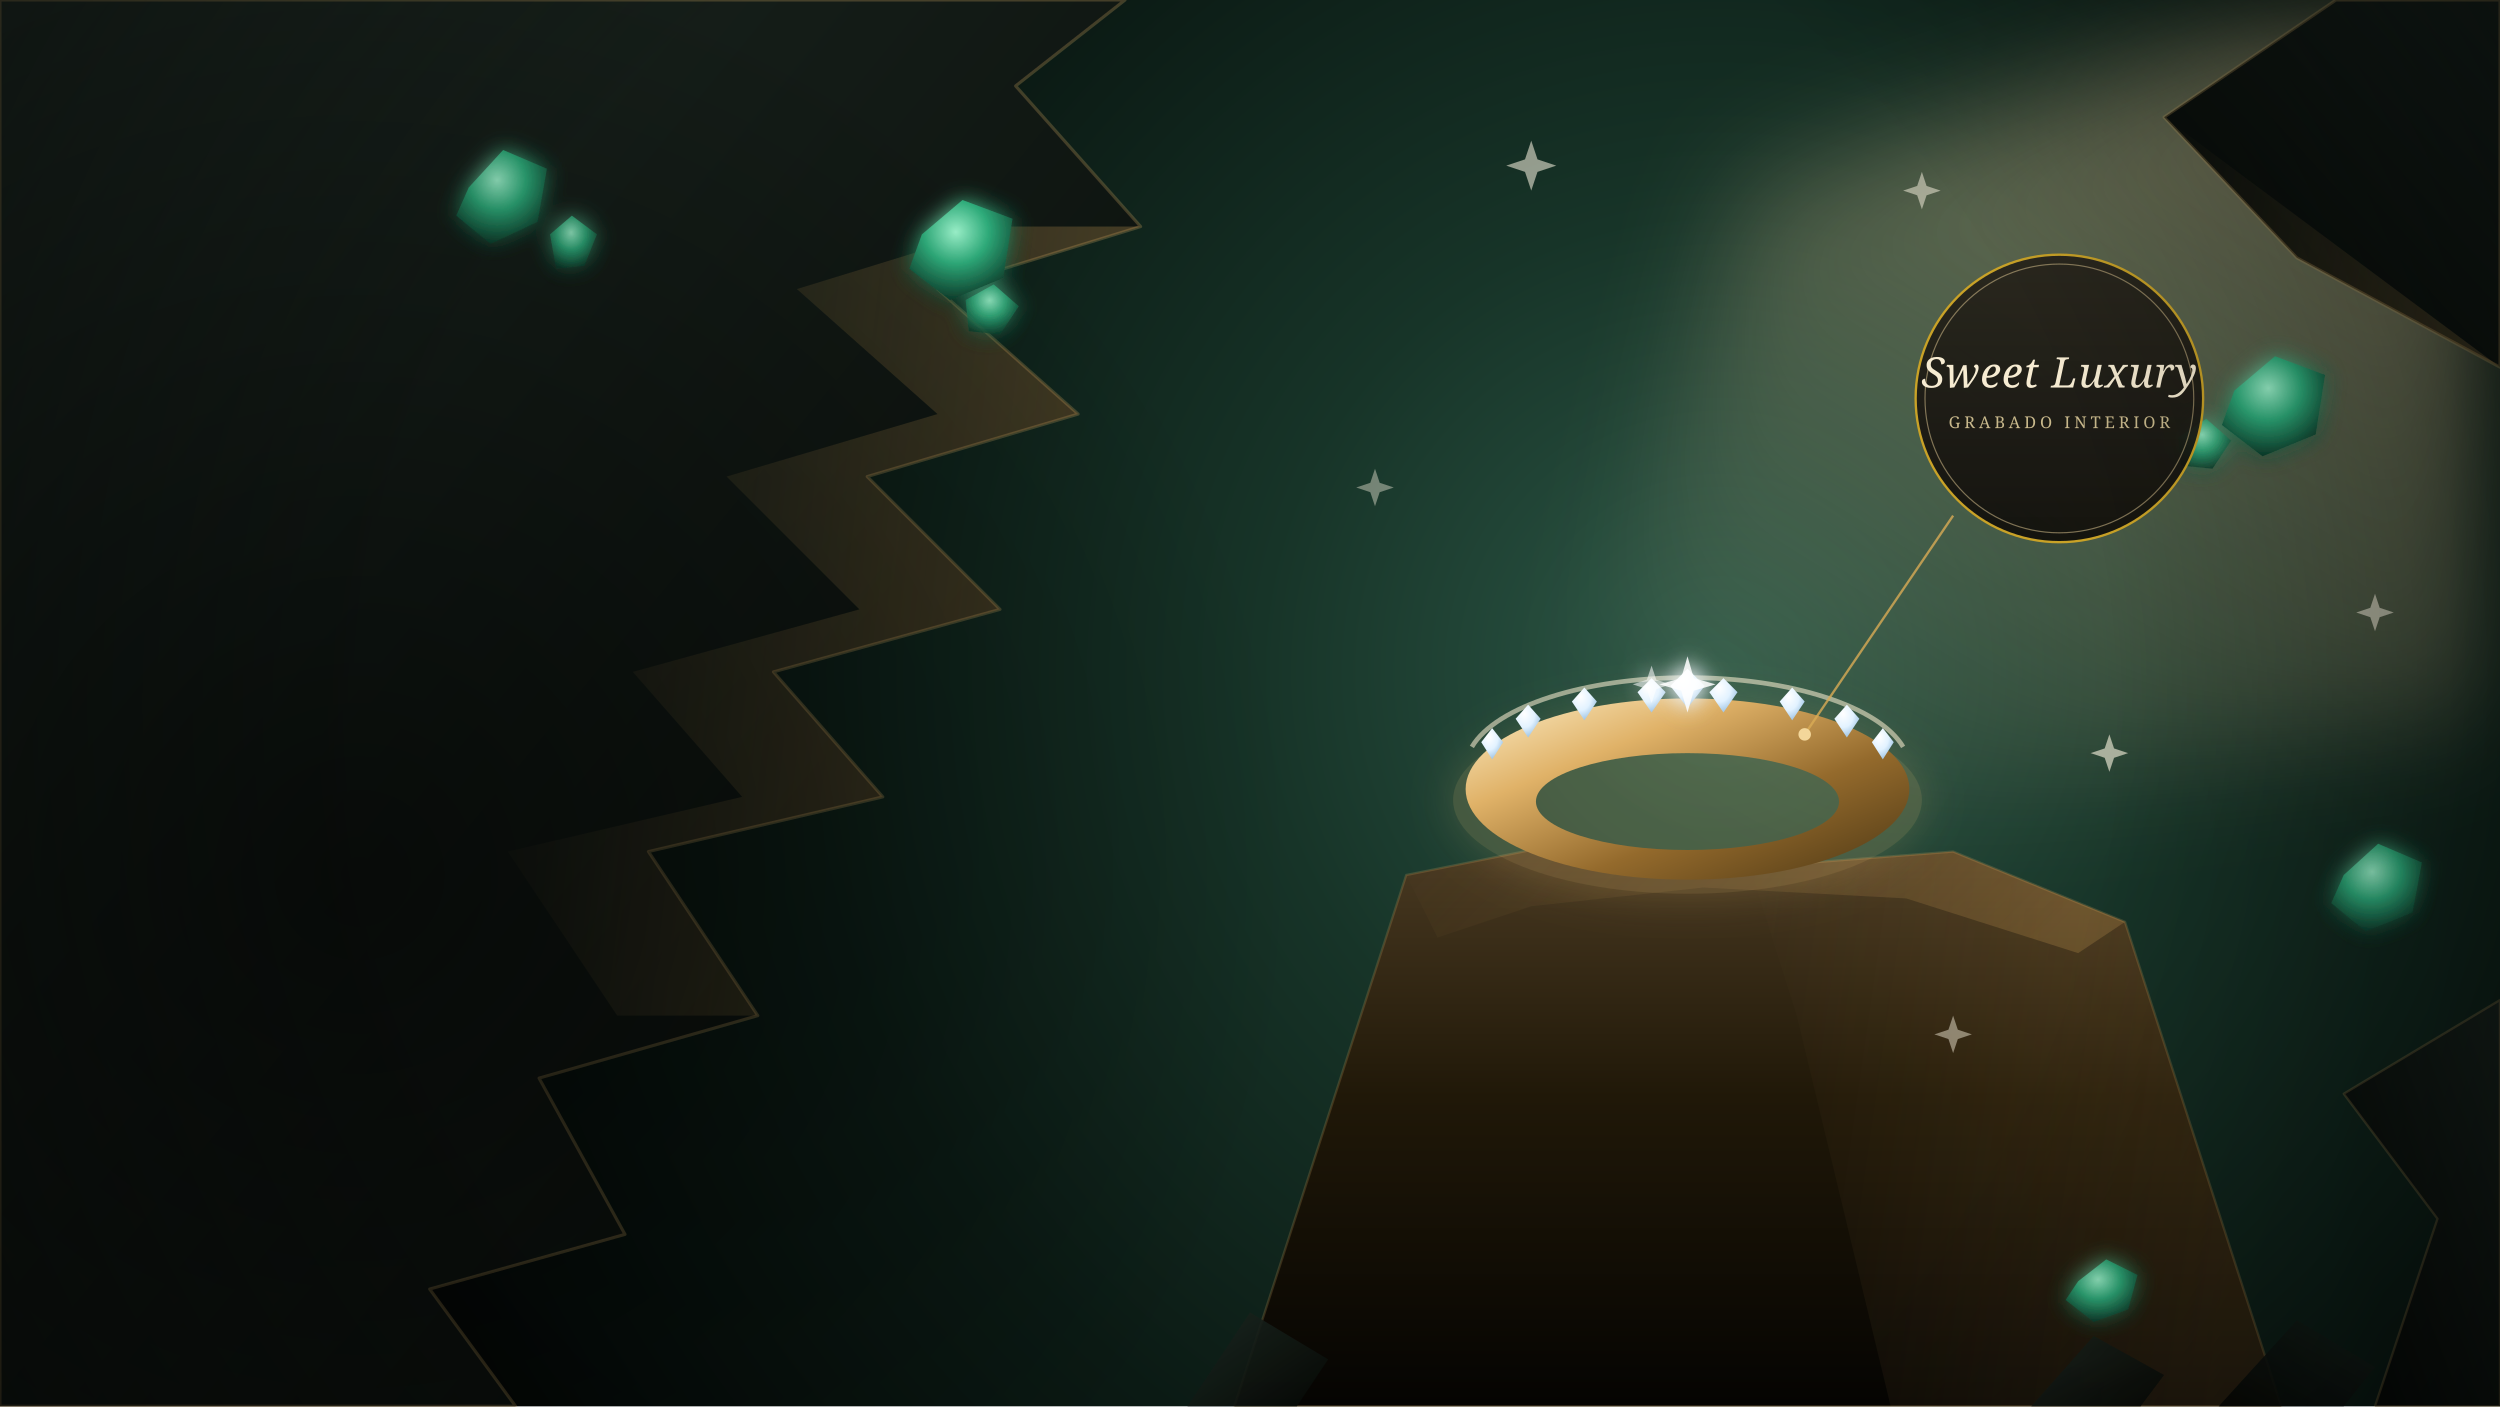
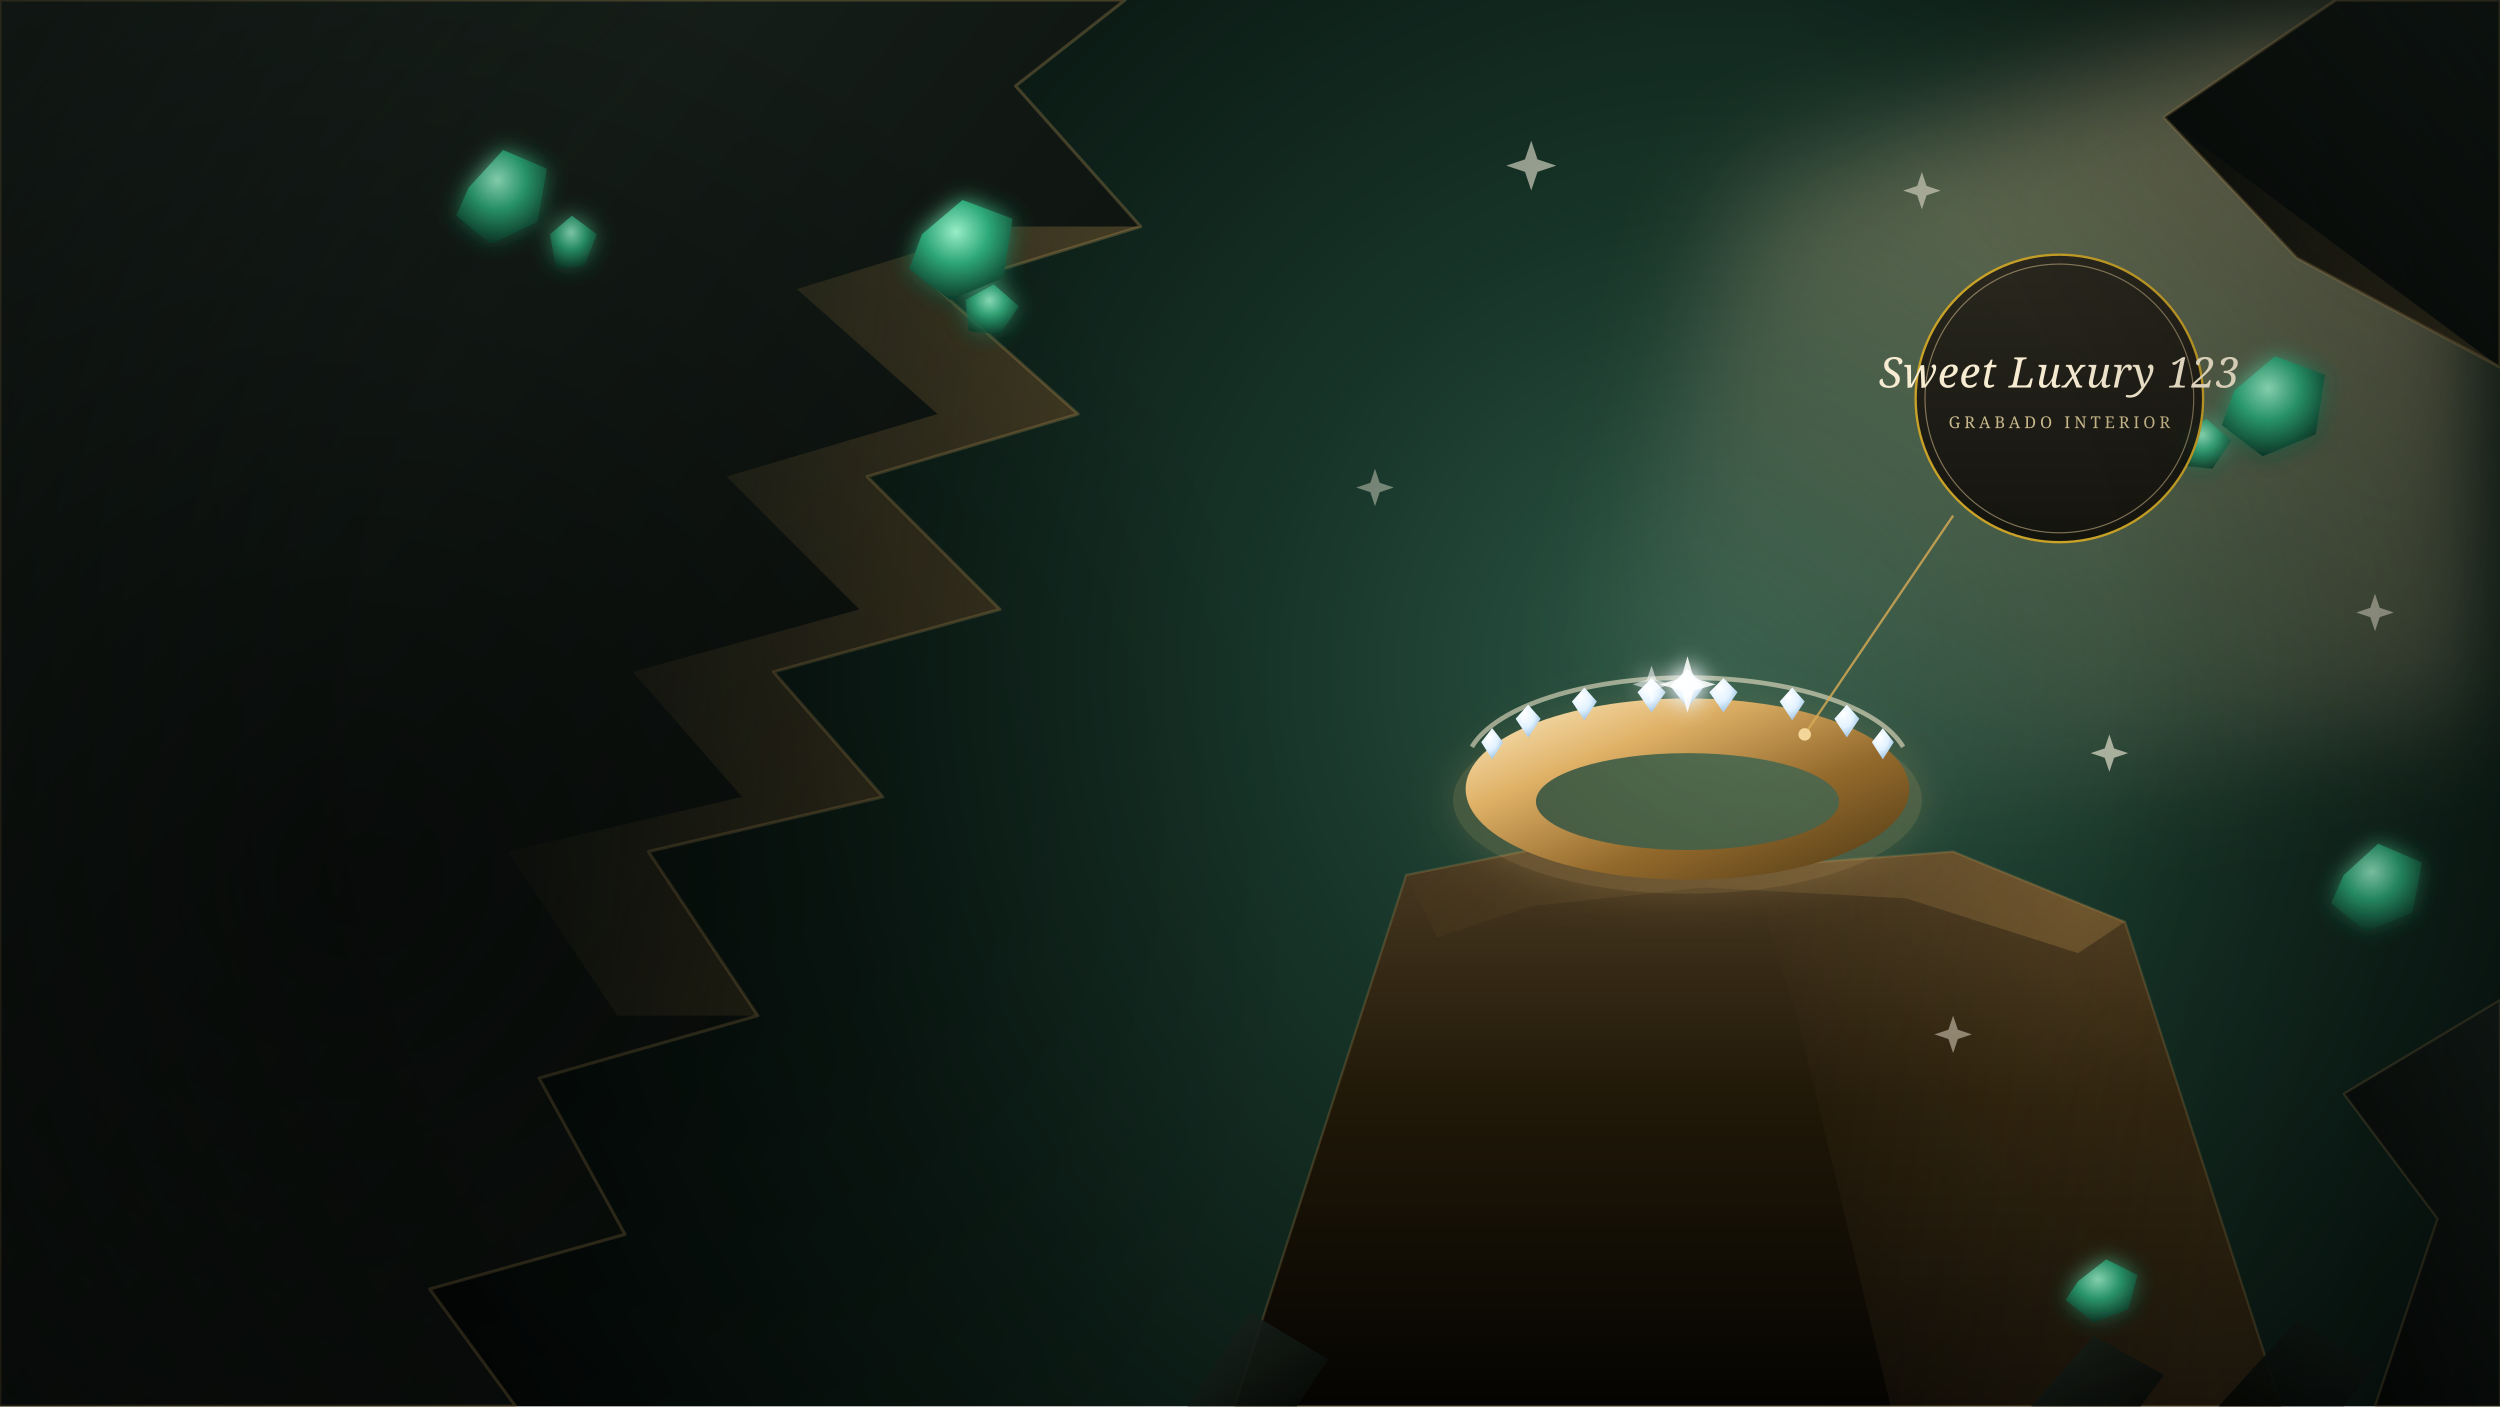
- <svg xmlns="http://www.w3.org/2000/svg" viewBox="0 0 1600 900" role="img" aria-label="Entrada a una mina de esmeraldas con un anillo de diamantes grabado Sweet Luxury">
+ <svg xmlns="http://www.w3.org/2000/svg" viewBox="0 0 1600 900" role="img" aria-label="Entrada a una mina de esmeraldas con un anillo de diamantes grabado Sweet Luxury 123">
  <defs>
    <radialGradient id="bgRadial" cx="1100" cy="430" r="980" gradientUnits="userSpaceOnUse">
      <stop offset="0%" stop-color="#2d5847" />
      <stop offset="30%" stop-color="#173428" />
      <stop offset="60%" stop-color="#0b1a14" />
      <stop offset="100%" stop-color="#020403" />
    </radialGradient>
    <linearGradient id="rockGrad" x1="0" y1="0" x2="1" y2="1">
      <stop offset="0%" stop-color="#1c2721" />
      <stop offset="100%" stop-color="#050805" />
    </linearGradient>
    <linearGradient id="rockGrad2" x1="1" y1="0" x2="0" y2="1">
      <stop offset="0%" stop-color="#151f1a" />
      <stop offset="100%" stop-color="#040604" />
    </linearGradient>
    <linearGradient id="rockLit" x1="0" y1="0" x2="1" y2="0.15">
      <stop offset="0%" stop-color="#e8b25f" stop-opacity="0" />
      <stop offset="100%" stop-color="#e8b25f" stop-opacity="0.5" />
    </linearGradient>
    <radialGradient id="emeraldGrad" cx="45%" cy="32%" r="70%">
      <stop offset="0%" stop-color="#9df5cd" />
      <stop offset="45%" stop-color="#2fae7c" />
      <stop offset="100%" stop-color="#0c3a29" />
    </radialGradient>
    <linearGradient id="beamGrad" x1="1" y1="0" x2="0.25" y2="1">
      <stop offset="0%" stop-color="#ffe3ae" stop-opacity="0.6" />
      <stop offset="100%" stop-color="#ffe3ae" stop-opacity="0" />
    </linearGradient>
    <linearGradient id="goldGrad" x1="0" y1="0" x2="1" y2="1">
      <stop offset="0%" stop-color="#fdefc9" />
      <stop offset="30%" stop-color="#e0b268" />
      <stop offset="62%" stop-color="#946a2c" />
      <stop offset="100%" stop-color="#4c3714" />
    </linearGradient>
    <radialGradient id="diamondGrad" cx="35%" cy="28%" r="75%">
      <stop offset="0%" stop-color="#ffffff" />
      <stop offset="55%" stop-color="#e2f2ff" />
      <stop offset="100%" stop-color="#9cc2e2" />
    </radialGradient>
    <linearGradient id="ledgeGrad" x1="0" y1="0" x2="0" y2="1">
      <stop offset="0%" stop-color="#4a3a22" />
      <stop offset="45%" stop-color="#201808" />
      <stop offset="100%" stop-color="#050402" />
    </linearGradient>
    <linearGradient id="bubbleGrad" x1="0" y1="0" x2="0" y2="1">
      <stop offset="0%" stop-color="#26221a" stop-opacity="0.92" />
      <stop offset="100%" stop-color="#100e0a" stop-opacity="0.92" />
    </linearGradient>
    <radialGradient id="vignetteLeft" cx="230" cy="560" r="600" gradientUnits="userSpaceOnUse">
      <stop offset="0%" stop-color="#000000" stop-opacity="0.55" />
      <stop offset="100%" stop-color="#000000" stop-opacity="0" />
    </radialGradient>
    <radialGradient id="edgeVignette" cx="800" cy="450" r="1000" gradientUnits="userSpaceOnUse">
      <stop offset="55%" stop-color="#000000" stop-opacity="0" />
      <stop offset="100%" stop-color="#000000" stop-opacity="0.55" />
    </radialGradient>
    <mask id="ringHoleMask">
      <rect x="900" y="400" width="360" height="220" fill="#ffffff" />
      <ellipse cx="1080" cy="513" rx="97" ry="31" fill="#000000" />
    </mask>
    <filter id="glow" x="-120%" y="-120%" width="340%" height="340%">
      <feGaussianBlur stdDeviation="7" result="b" />
      <feMerge>
        <feMergeNode in="b" />
        <feMergeNode in="SourceGraphic" />
      </feMerge>
    </filter>
    <filter id="glowSoft" x="-150%" y="-150%" width="400%" height="400%">
      <feGaussianBlur stdDeviation="14" result="b" />
      <feMerge>
        <feMergeNode in="b" />
        <feMergeNode in="SourceGraphic" />
      </feMerge>
    </filter>
    <filter id="beamBlur" x="-50%" y="-50%" width="200%" height="200%">
      <feGaussianBlur stdDeviation="35" />
    </filter>
  </defs>
  <rect x="0" y="0" width="1600" height="900" fill="url(#bgRadial)" />
  <polygon points="1750,-80 1750,430 980,560 1120,120" fill="url(#beamGrad)" filter="url(#beamBlur)" />
  <polygon points="0,0 720,0 650,55 730,145 600,185 690,265 555,305 640,390 495,430 565,510 415,545 485,650 345,690 400,790 275,825 330,900 0,900" fill="url(#rockGrad)" stroke="#caa15e" stroke-opacity="0.28" stroke-width="2" stroke-linejoin="round" />
  <polygon points="730,145 600,185 690,265 555,305 640,390 495,430 565,510 415,545 485,650 395,650 325,545 475,510 405,430 550,390 465,305 600,265 510,185 640,145" fill="url(#rockLit)" opacity="0.5" />
  <polygon points="1600,0 1600,235 1470,165 1385,75 1495,0" fill="url(#rockGrad2)" stroke="#caa15e" stroke-opacity="0.28" stroke-width="2" stroke-linejoin="round" />
  <polygon points="1600,235 1470,165 1385,75" fill="url(#rockLit)" opacity="0.35" />
  <polygon points="1600,900 1600,640 1500,700 1560,780 1520,900" fill="url(#rockGrad2)" stroke="#caa15e" stroke-opacity="0.22" stroke-width="1.5" stroke-linejoin="round" />
  <g filter="url(#glow)">
    <polygon points="300,120 322,96 350,108 344,142 314,156 292,138" fill="url(#emeraldGrad)" />
    <polygon points="352,150 366,138 382,150 374,170 356,172" fill="url(#emeraldGrad)" opacity="0.85" />
  </g>
  <g filter="url(#glow)">
    <polygon points="590,150 616,128 648,140 642,178 608,192 582,172" fill="url(#emeraldGrad)" />
    <polygon points="618,192 636,182 652,196 640,214 620,212" fill="url(#emeraldGrad)" opacity="0.8" />
  </g>
  <g filter="url(#glow)">
    <polygon points="1430,250 1456,228 1488,240 1482,278 1448,292 1422,272" fill="url(#emeraldGrad)" />
    <polygon points="1394,280 1412,268 1428,282 1416,300 1396,298" fill="url(#emeraldGrad)" opacity="0.8" />
  </g>
  <g filter="url(#glow)">
    <polygon points="1500,560 1522,540 1550,552 1544,584 1514,596 1492,578" fill="url(#emeraldGrad)" opacity="0.9" />
  </g>
  <polygon points="790,900 900,560 1000,540 1120,555 1250,545 1360,590 1460,900" fill="url(#ledgeGrad)" stroke="#caa15e" stroke-opacity="0.22" stroke-width="1.5" stroke-linejoin="round" />
  <polygon points="1120,555 1250,545 1360,590 1460,900 1210,900 1150,650" fill="url(#rockLit)" opacity="0.28" />
  <polygon points="900,560 1000,540 1120,555 1250,545 1360,590 1330,610 1220,575 1090,568 980,580 920,600" fill="url(#rockLit)" opacity="0.4" />
  <polygon points="760,900 800,840 850,870 830,900" fill="url(#rockGrad)" opacity="0.9" />
  <polygon points="1420,900 1470,845 1520,875 1500,900" fill="url(#rockGrad2)" opacity="0.9" />
  <polygon points="1300,900 1340,855 1385,880 1370,900" fill="url(#rockGrad)" opacity="0.85" />
  <g filter="url(#glow)">
    <polygon points="1330,820 1348,806 1368,816 1362,838 1340,846 1322,832" fill="url(#emeraldGrad)" opacity="0.9" />
  </g>
  <g fill="#fdf6e3">
    <polygon points="980,90 984,102 996,106 984,110 980,122 976,110 964,106 976,102" opacity="0.55" />
    <polygon points="1230,110 1233,119 1242,122 1233,125 1230,134 1227,125 1218,122 1227,119" opacity="0.5" />
    <polygon points="1350,470 1353,479 1362,482 1353,485 1350,494 1347,485 1338,482 1347,479" opacity="0.6" />
    <polygon points="880,300 883,309 892,312 883,315 880,324 877,315 868,312 877,309" opacity="0.4" />
    <polygon points="1520,380 1523,389 1532,392 1523,395 1520,404 1517,395 1508,392 1517,389" opacity="0.55" />
    <polygon points="1250,650 1253,659 1262,662 1253,665 1250,674 1247,665 1238,662 1247,659" opacity="0.45" />
  </g>
  <ellipse cx="1080" cy="512" rx="150" ry="60" fill="#f3c878" opacity="0.18" filter="url(#glowSoft)" />
  <ellipse cx="1080" cy="505" rx="142" ry="58" fill="url(#goldGrad)" mask="url(#ringHoleMask)" />
  <path d="M 942,478 A 142,58 0 0 1 1218,478" fill="none" stroke="#fff3d6" stroke-width="3" opacity="0.55" />
  <g>
    <polygon points="955,466 962,475 955,486 948,475" fill="url(#diamondGrad)" />
    <polygon points="978,451 986,460 978,472 970,460" fill="url(#diamondGrad)" />
    <polygon points="1014,440 1022,449 1014,461 1006,449" fill="url(#diamondGrad)" />
    <polygon points="1057,434 1066,443 1057,456 1048,443" fill="url(#diamondGrad)" />
    <polygon points="1080,428 1091,439 1080,453 1069,439" fill="url(#diamondGrad)" filter="url(#glow)" />
    <polygon points="1103,434 1112,443 1103,456 1094,443" fill="url(#diamondGrad)" />
    <polygon points="1147,440 1155,449 1147,461 1139,449" fill="url(#diamondGrad)" />
    <polygon points="1182,451 1190,460 1182,472 1174,460" fill="url(#diamondGrad)" />
    <polygon points="1205,466 1212,475 1205,486 1198,475" fill="url(#diamondGrad)" />
  </g>
  <g fill="#ffffff" filter="url(#glow)">
    <polygon points="1080,420 1084,434 1098,438 1084,442 1080,456 1076,442 1062,438 1076,434" opacity="0.85" />
    <polygon points="1057,426 1060,435 1069,438 1060,441 1057,450 1054,441 1045,438 1054,435" opacity="0.55" />
  </g>
  <line x1="1155" y1="470" x2="1250" y2="330" stroke="#d9ab55" stroke-width="1.5" opacity="0.8" />
  <circle cx="1155" cy="470" r="4" fill="#f3d79a" />
  <circle cx="1318" cy="255" r="92" fill="url(#bubbleGrad)" stroke="#c9a227" stroke-width="1.5" />
  <circle cx="1318" cy="255" r="86" fill="none" stroke="#e8cf98" stroke-width="0.75" opacity="0.5" />
-   <text x="1318" y="248" text-anchor="middle" font-family="'Cormorant Garamond', Georgia, serif" font-style="italic" font-size="27" fill="#f7ecd2" letter-spacing="0.5">Sweet Luxury</text>
+   <text x="1318" y="248" text-anchor="middle" font-family="'Cormorant Garamond', Georgia, serif" font-style="italic" font-size="27" fill="#f7ecd2" letter-spacing="0.5">Sweet Luxury 123</text>
  <text x="1318" y="274" text-anchor="middle" font-family="Georgia, serif" font-size="10.5" letter-spacing="2.5" fill="#c9b98c">GRABADO INTERIOR</text>
  <rect x="0" y="0" width="1600" height="900" fill="url(#vignetteLeft)" />
  <rect x="0" y="0" width="1600" height="900" fill="url(#edgeVignette)" />
</svg>
